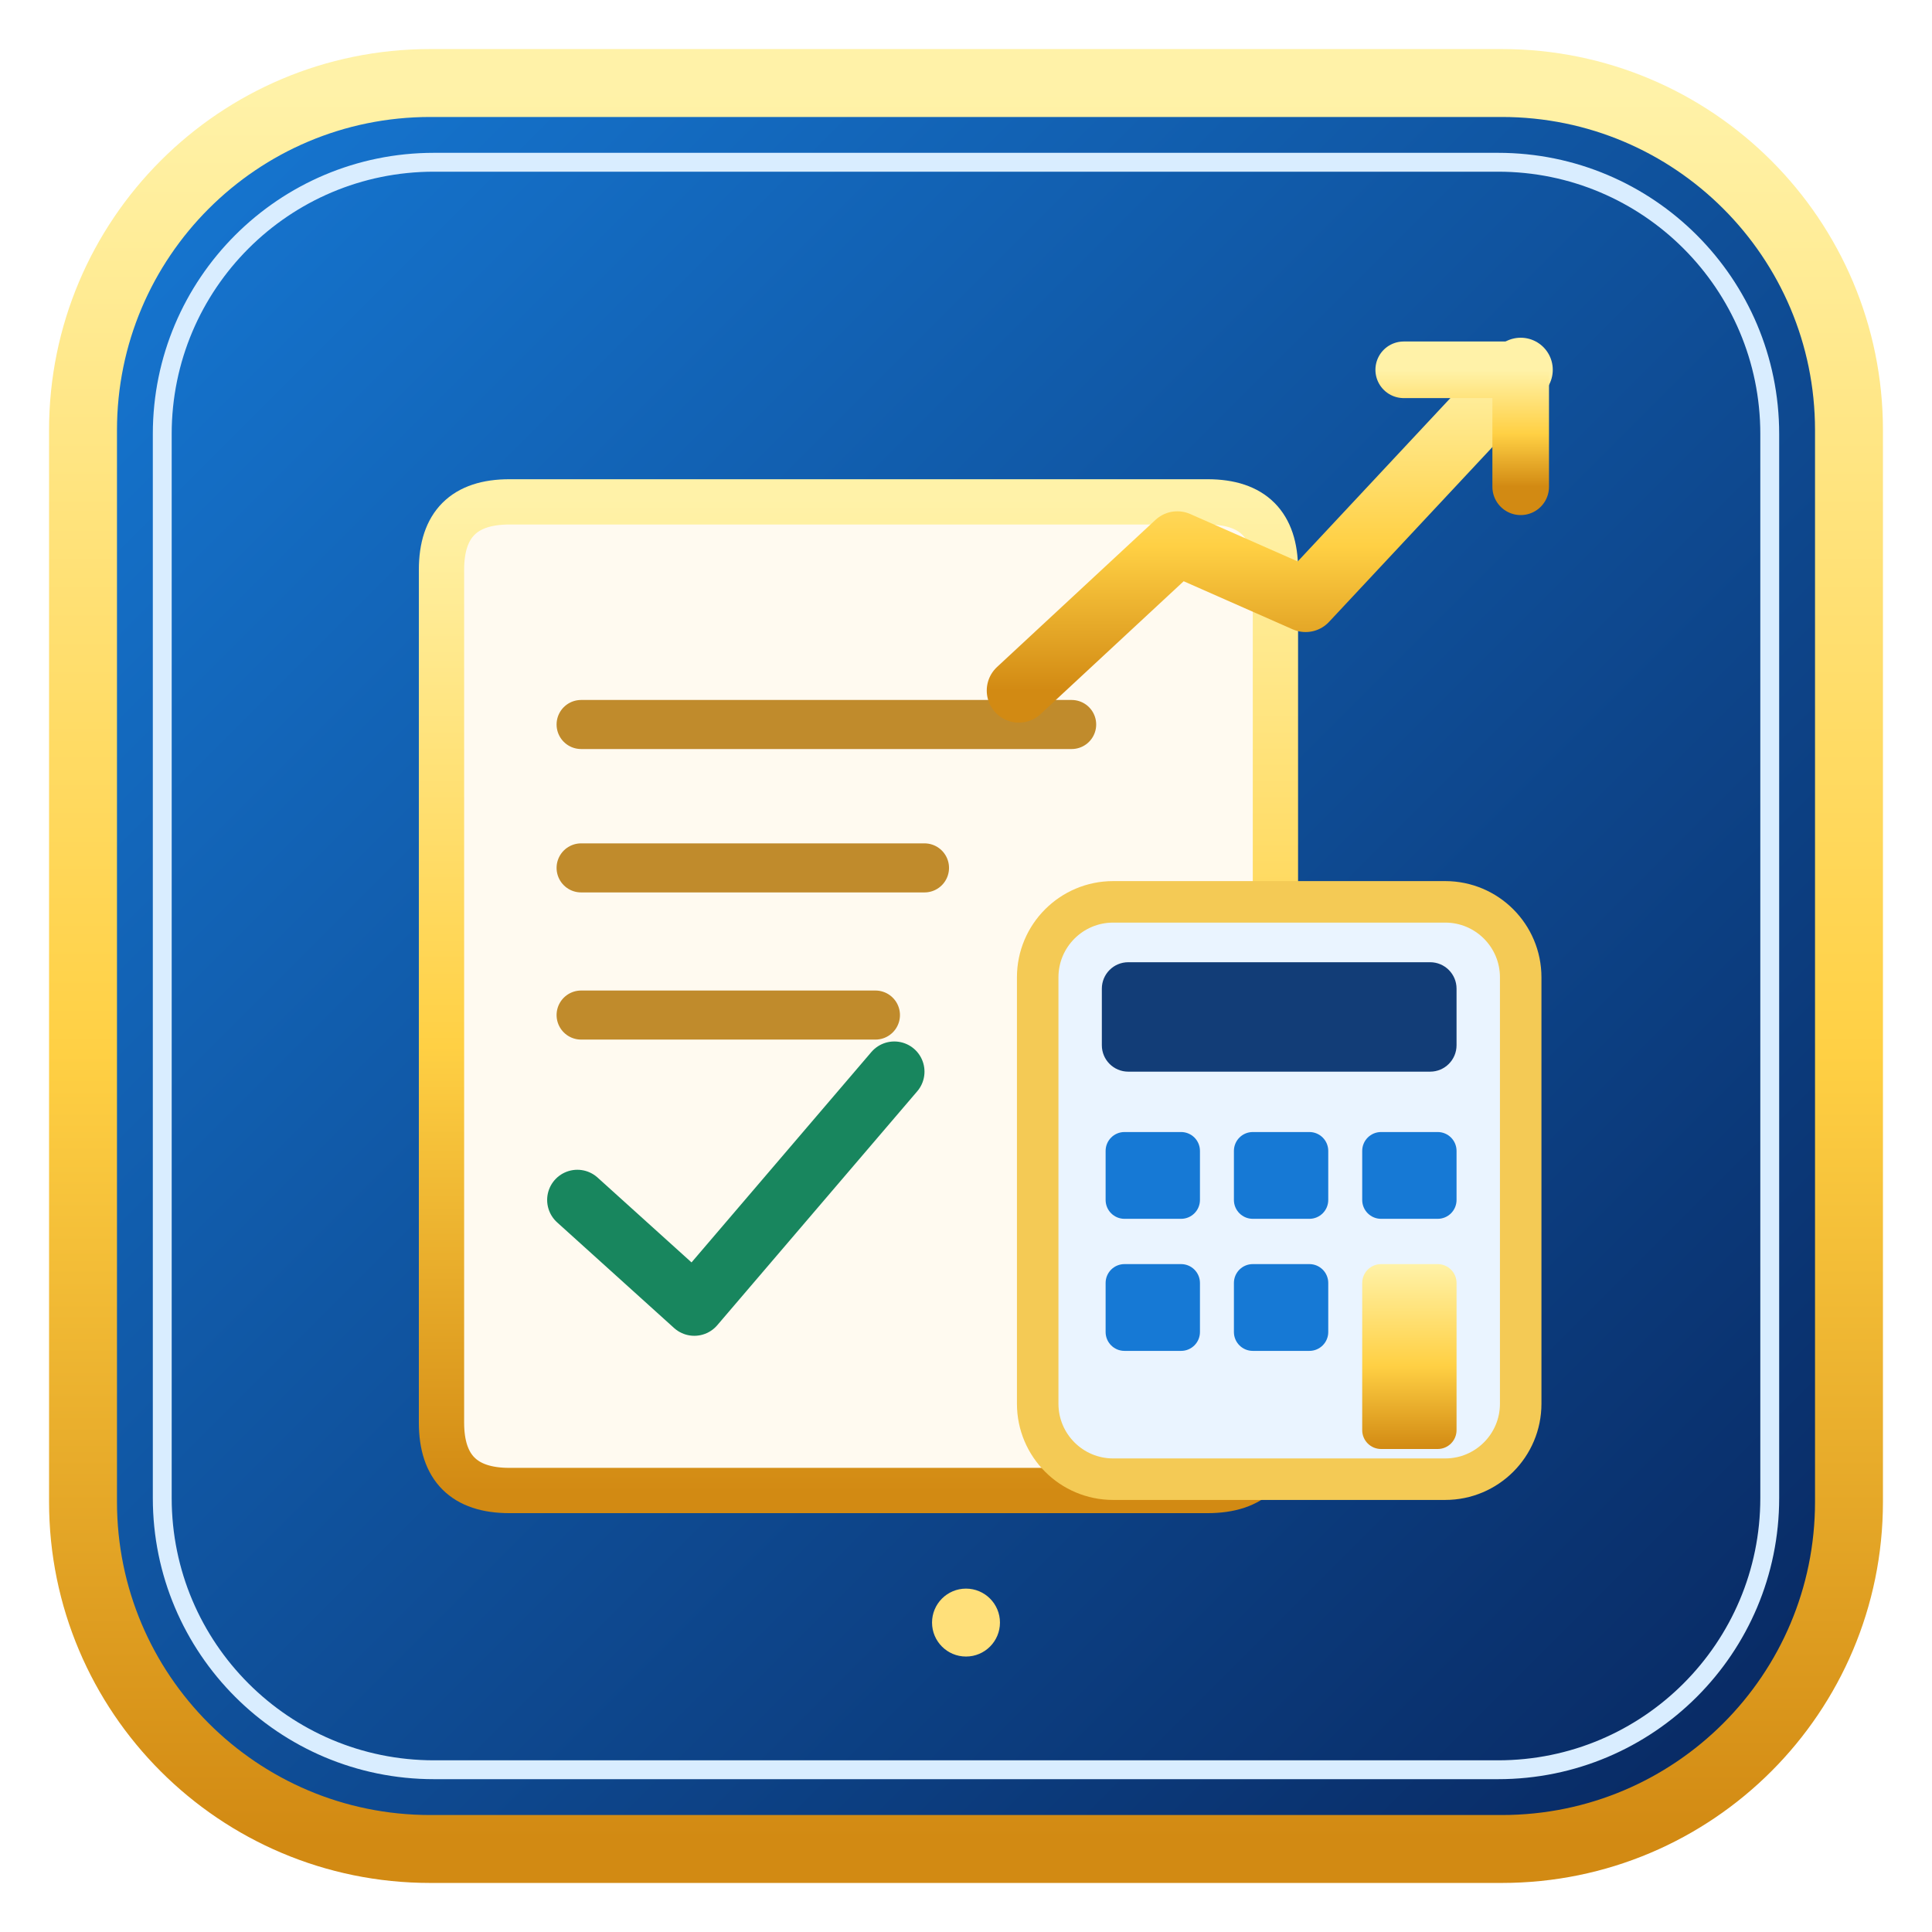
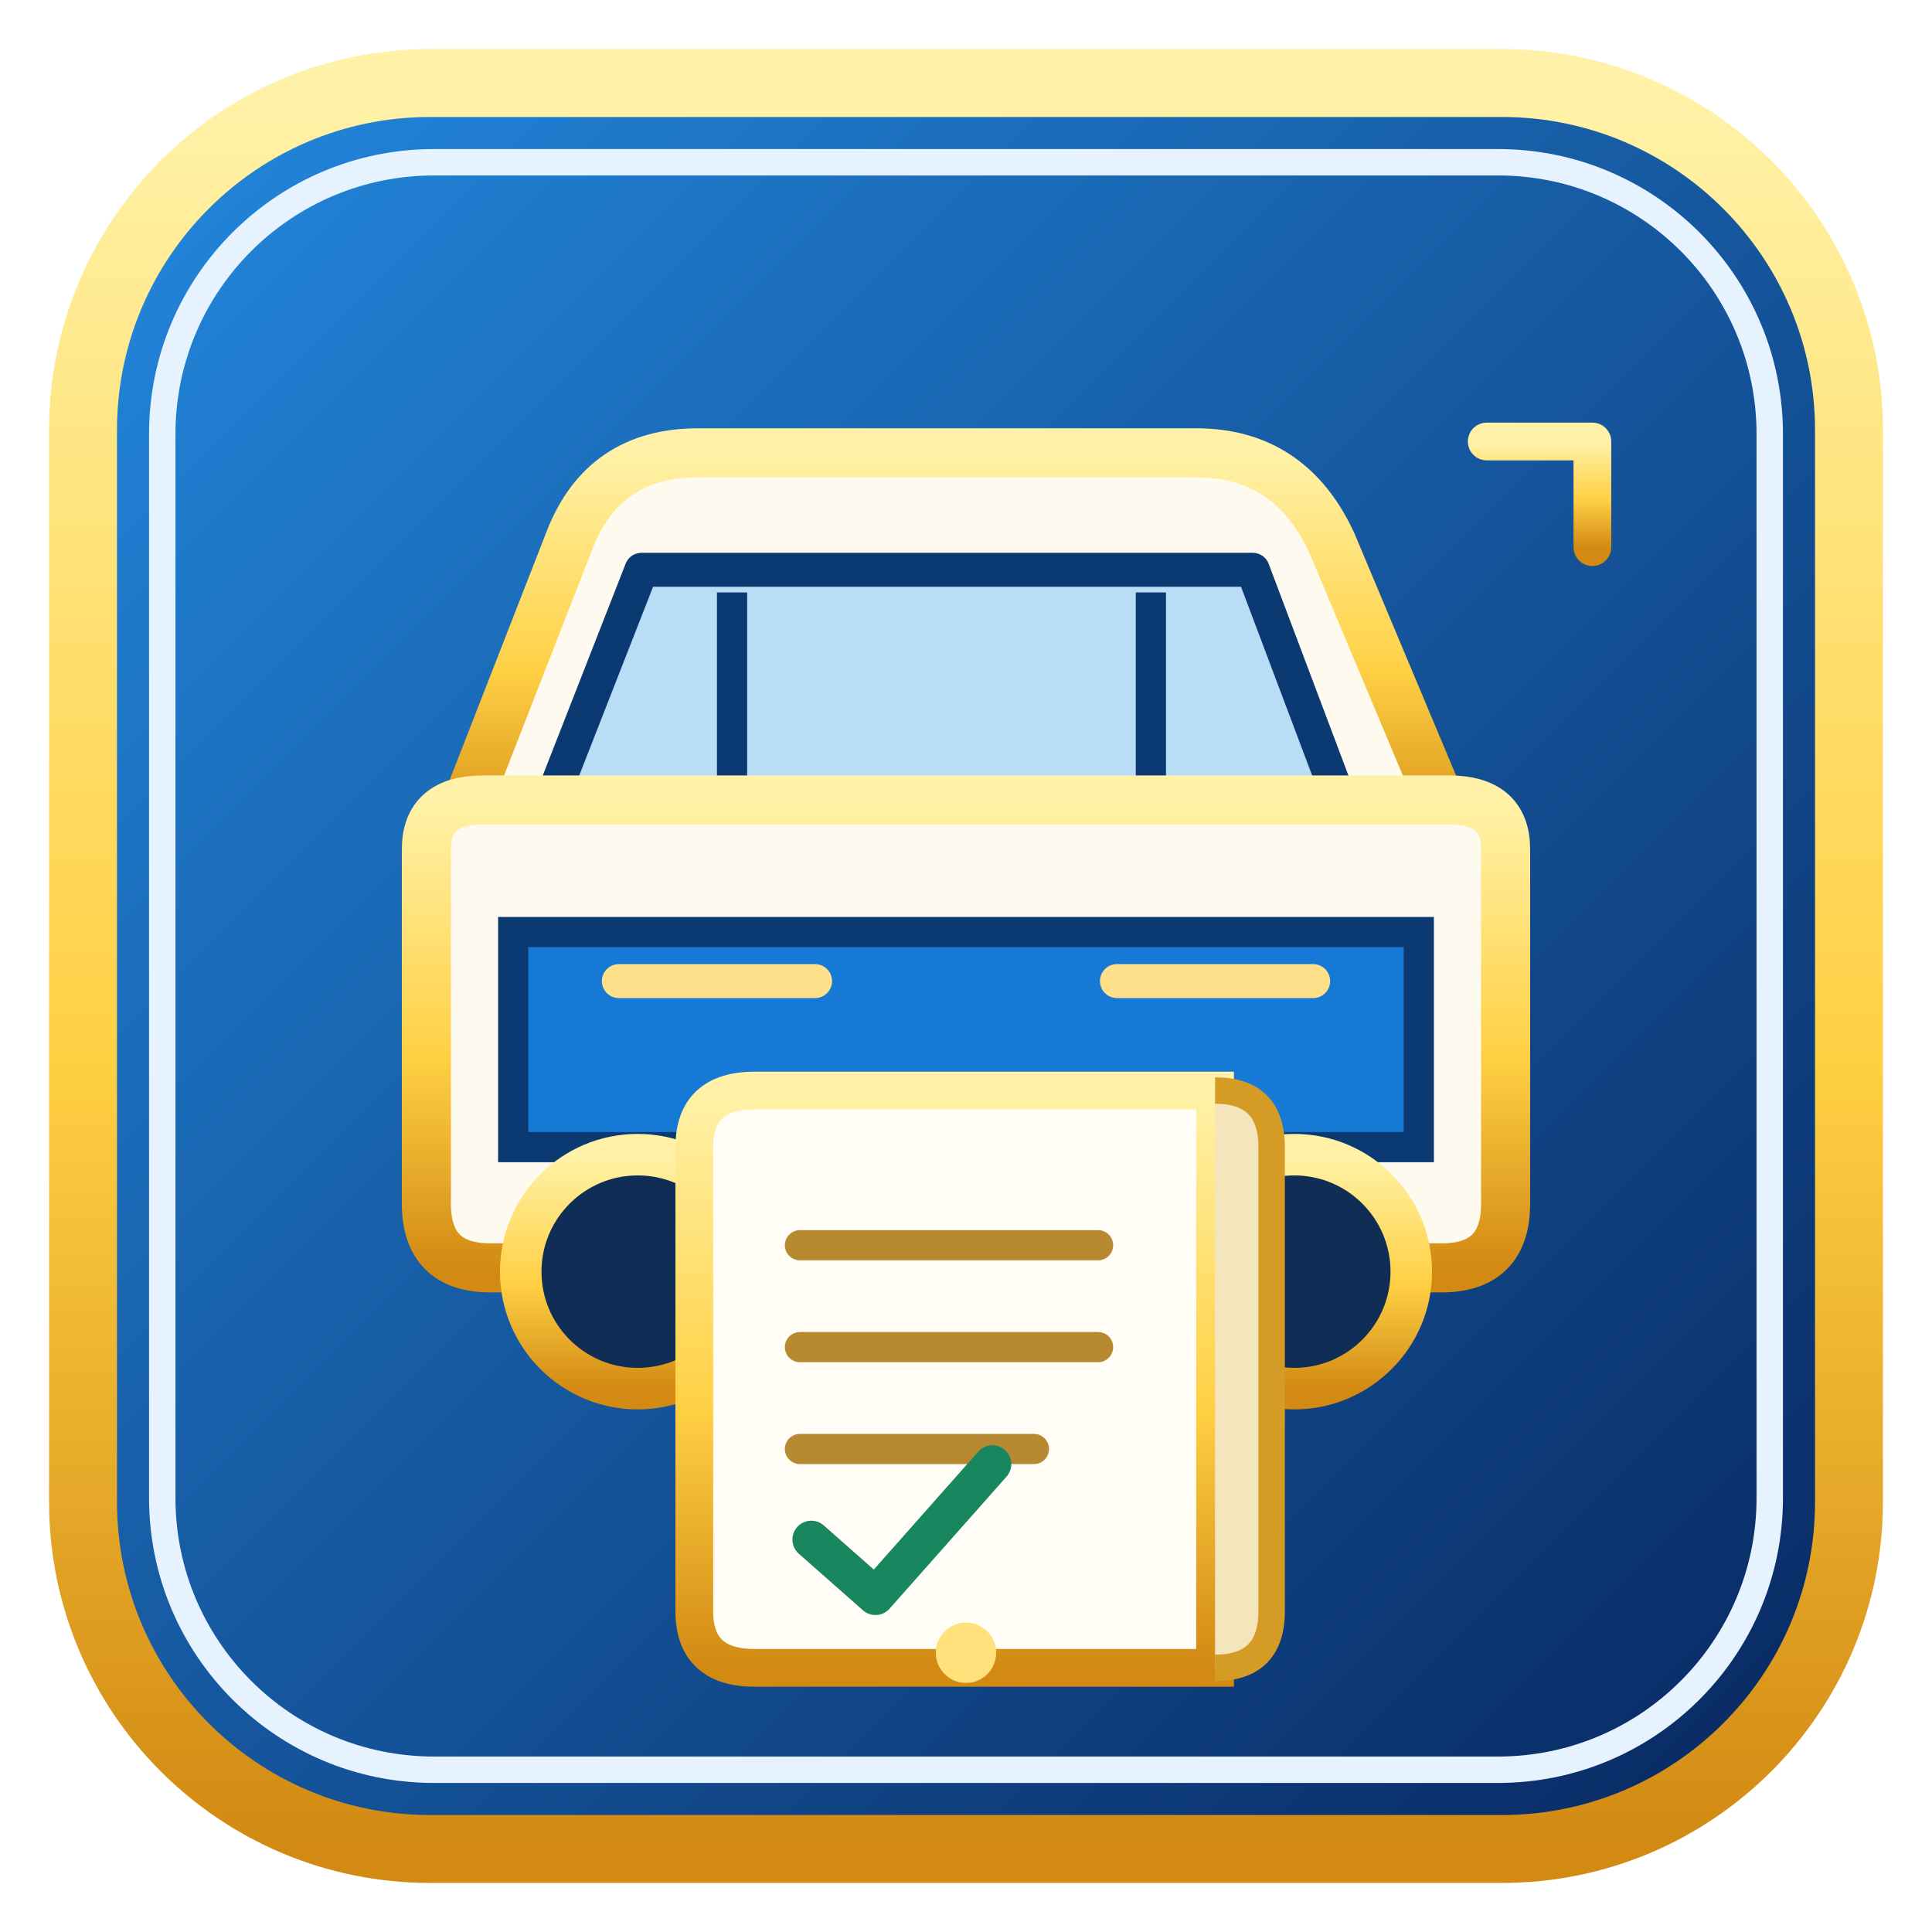
<svg xmlns="http://www.w3.org/2000/svg" viewBox="0 0 512 512" role="img" aria-labelledby="t d">
  <defs>
    <linearGradient id="b" x1="0" y1="0" x2="1" y2="1">
-       <stop stop-color="#1679d5" />
+       <stop stop-color="#2389df" />
      <stop offset="1" stop-color="#08265e" />
    </linearGradient>
    <linearGradient id="g" x1="0" y1="0" x2="0" y2="1">
      <stop stop-color="#fff2a8" />
      <stop offset=".55" stop-color="#ffd044" />
      <stop offset="1" stop-color="#d28a13" />
    </linearGradient>
  </defs>
  <rect x="22" y="22" width="468" height="468" rx="92" fill="url(#b)" stroke="url(#g)" stroke-width="18" />
-   <rect x="43" y="43" width="426" height="426" rx="72" fill="none" stroke="#d9edff" stroke-width="5" />
-   <g stroke-linecap="round" stroke-linejoin="round">
-     <path d="M117 151q0-18 18-18h185q18 0 18 18v226q0 18-18 18H135q-18 0-18-18z" fill="#fffaf0" stroke="url(#g)" stroke-width="12" />
-     <path d="M154 192h130M154 230h91M154 269h78" stroke="#c08b2c" stroke-width="13" />
-     <path d="m153 318 31 28 53-62" fill="none" stroke="#18865e" stroke-width="16" />
-     <g transform="translate(275 239)">
-       <rect x="0" y="0" width="128" height="153" rx="20" fill="#eaf4ff" stroke="#f4ca55" stroke-width="11" />
-       <rect x="17" y="16" width="94" height="29" rx="7" fill="#123d77" />
-       <g fill="#1679d5">
-         <rect x="18" y="61" width="25" height="23" rx="5" />
-         <rect x="52" y="61" width="25" height="23" rx="5" />
-         <rect x="86" y="61" width="25" height="23" rx="5" />
-         <rect x="18" y="96" width="25" height="23" rx="5" />
-         <rect x="52" y="96" width="25" height="23" rx="5" />
-       </g>
-       <rect x="86" y="96" width="25" height="49" rx="5" fill="url(#g)" />
-     </g>
-     <path d="m270 183 42-39 34 15 57-61" fill="none" stroke="url(#g)" stroke-width="17" />
-     <path d="M372 98h31v31" fill="none" stroke="url(#g)" stroke-width="15" />
+   <rect x="43" y="43" width="426" height="426" rx="72" fill="none" stroke="#e6f3ff" stroke-width="7" />
+   <path d="M119 225 151 143q9-23 34-23h132q25 0 36 24l34 81" fill="#fffaf0" stroke="url(#g)" stroke-width="13" stroke-linejoin="round" />
+   <path d="M170 151h162l26 69H143z" fill="#b9ddf7" stroke="#0b3972" stroke-width="9" stroke-linejoin="round" />
+   <path d="M194 157v60m111-60v60" stroke="#0b3972" stroke-width="8" />
+   <path d="M113 225q0-13 15-13h256q15 0 15 13v94q0 17-17 17H130q-17 0-17-17z" fill="#fffaf0" stroke="url(#g)" stroke-width="13" />
+   <path d="M136 247h240v57H136z" fill="#1679d5" stroke="#0b3972" stroke-width="8" />
+   <path d="M164 260h52m80 0h52" stroke="#ffe08a" stroke-width="9" stroke-linecap="round" />
+   <circle cx="169" cy="337" r="31" fill="#102d55" stroke="url(#g)" stroke-width="11" />
+   <circle cx="343" cy="337" r="31" fill="#102d55" stroke="url(#g)" stroke-width="11" />
+   <g transform="translate(184 282)">
+     <path d="M0 22q0-15 16-15h122v153H16Q0 160 0 145z" fill="#fffdf5" stroke="url(#g)" stroke-width="10" />
+     <path d="M138 7q15 0 15 15v123q0 15-15 15" fill="#f4e5bd" stroke="#d49b25" stroke-width="7" />
+     <path d="M28 48h79M28 75h79M28 102h62" stroke="#b78a31" stroke-width="8" stroke-linecap="round" />
+     <path d="m31 126 17 15 31-35" fill="none" stroke="#18865e" stroke-width="10" stroke-linecap="round" stroke-linejoin="round" />
  </g>
-   <circle cx="256" cy="430" r="9" fill="#ffe07a" />
+   <path d="M394 117h28v28" fill="none" stroke="url(#g)" stroke-width="10" stroke-linecap="round" stroke-linejoin="round" />
+   <circle cx="256" cy="438" r="8" fill="#ffe07a" />
</svg>
